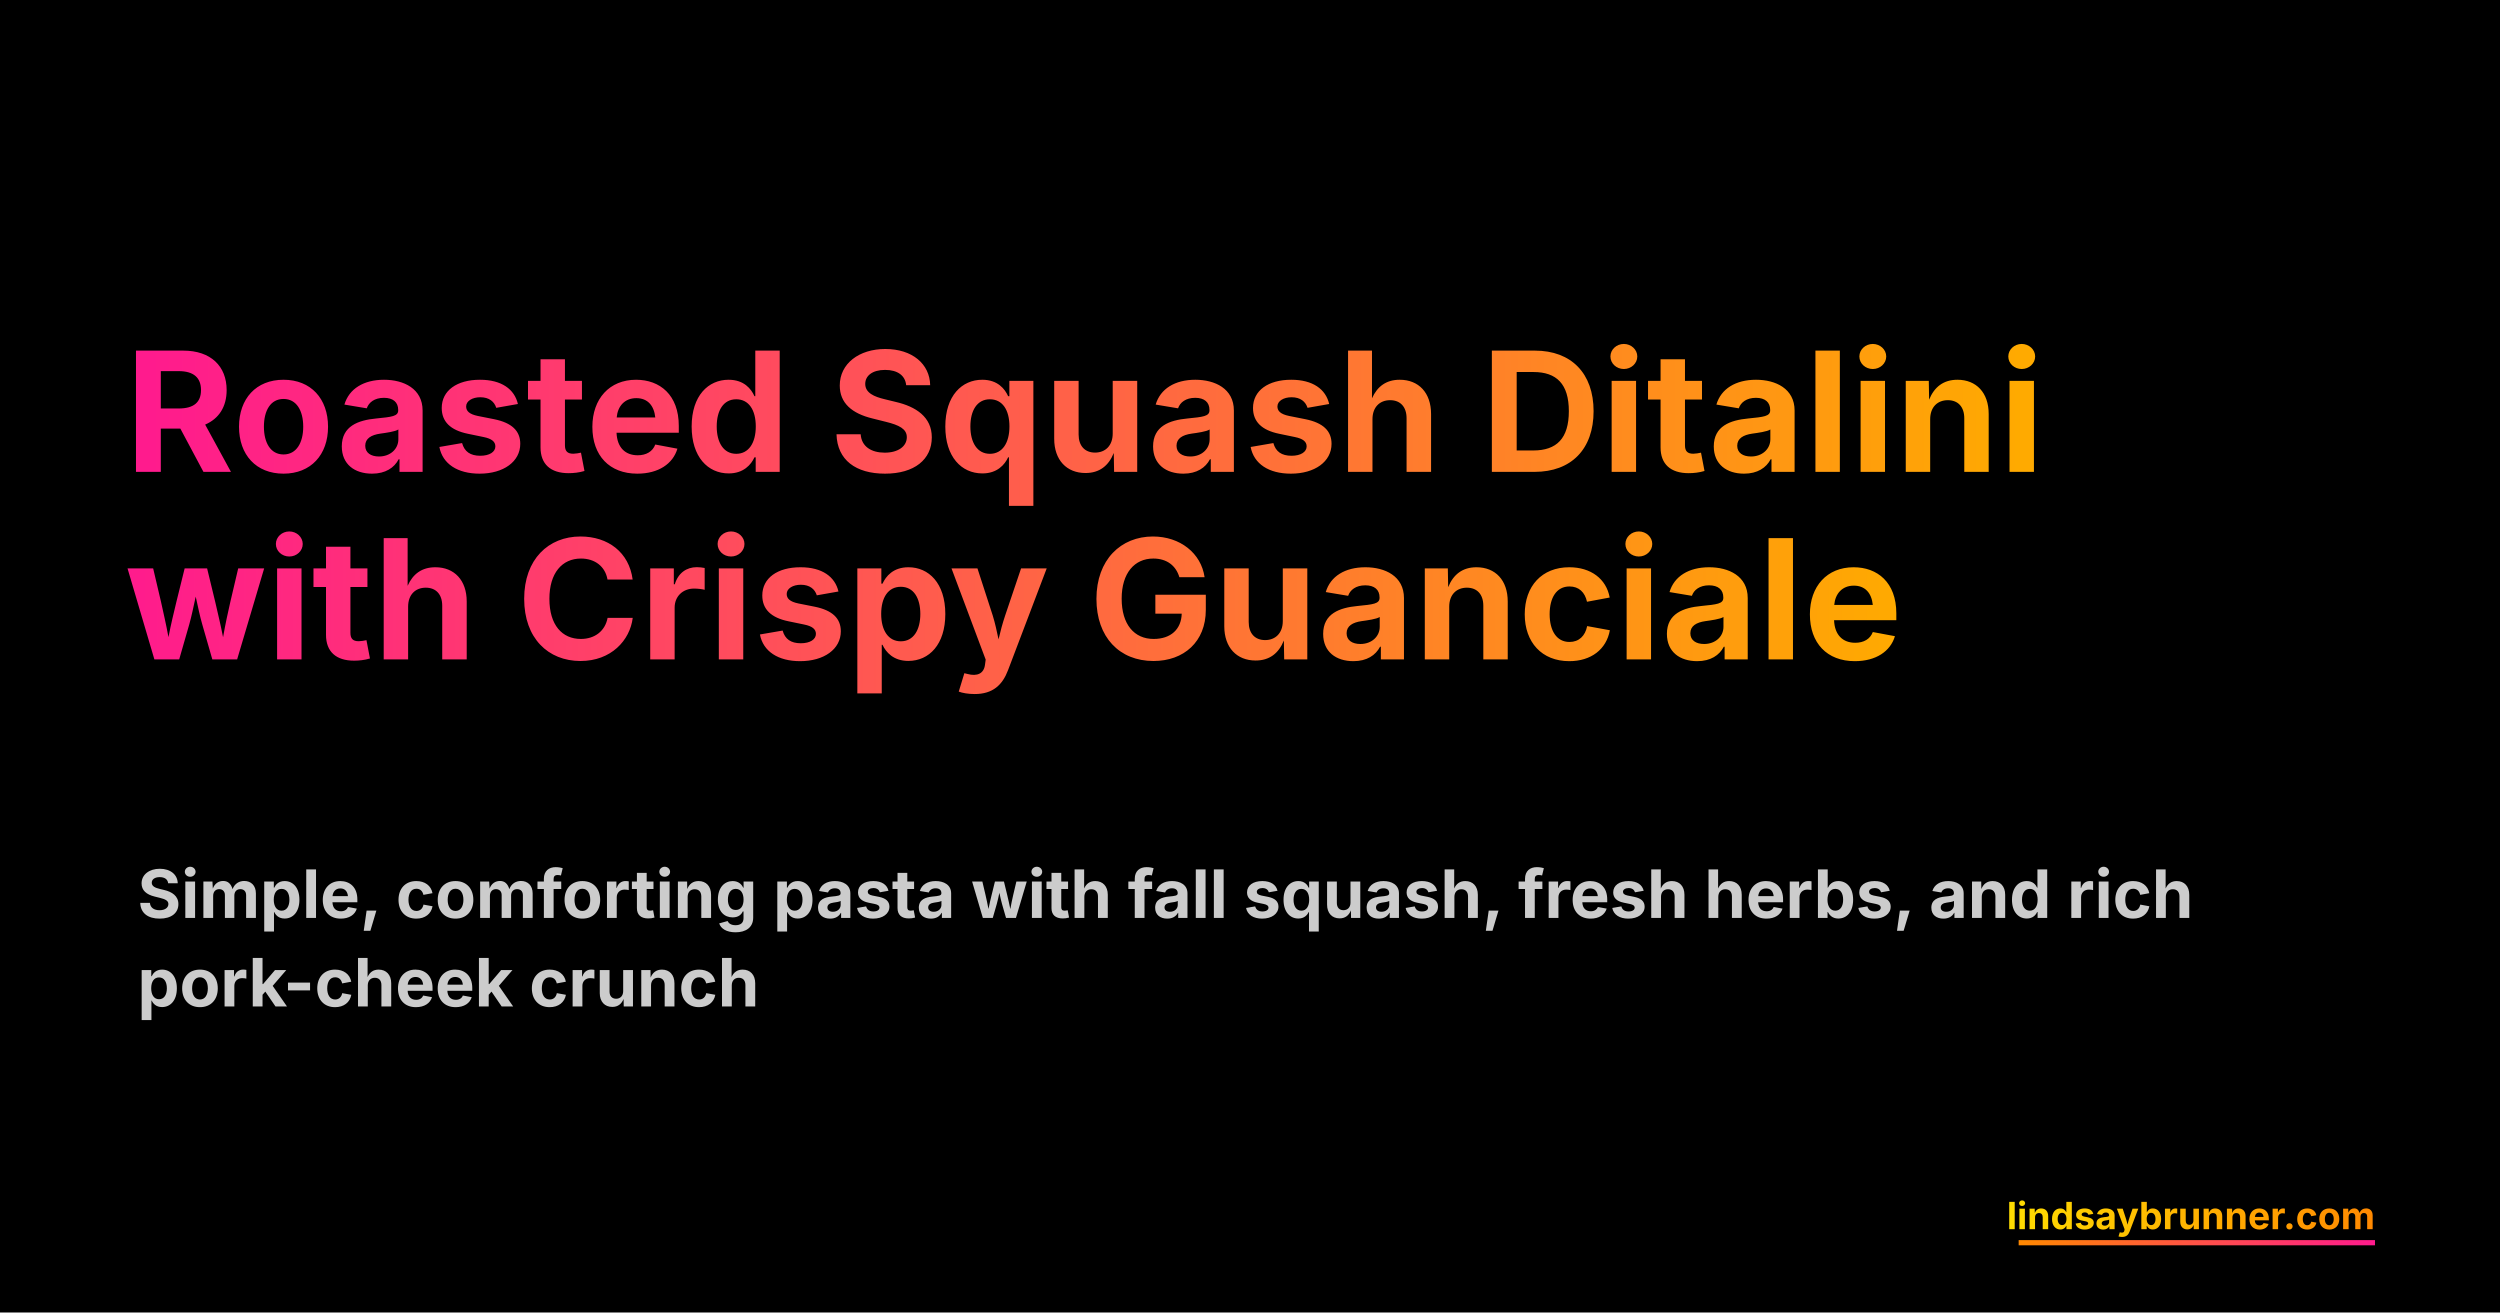
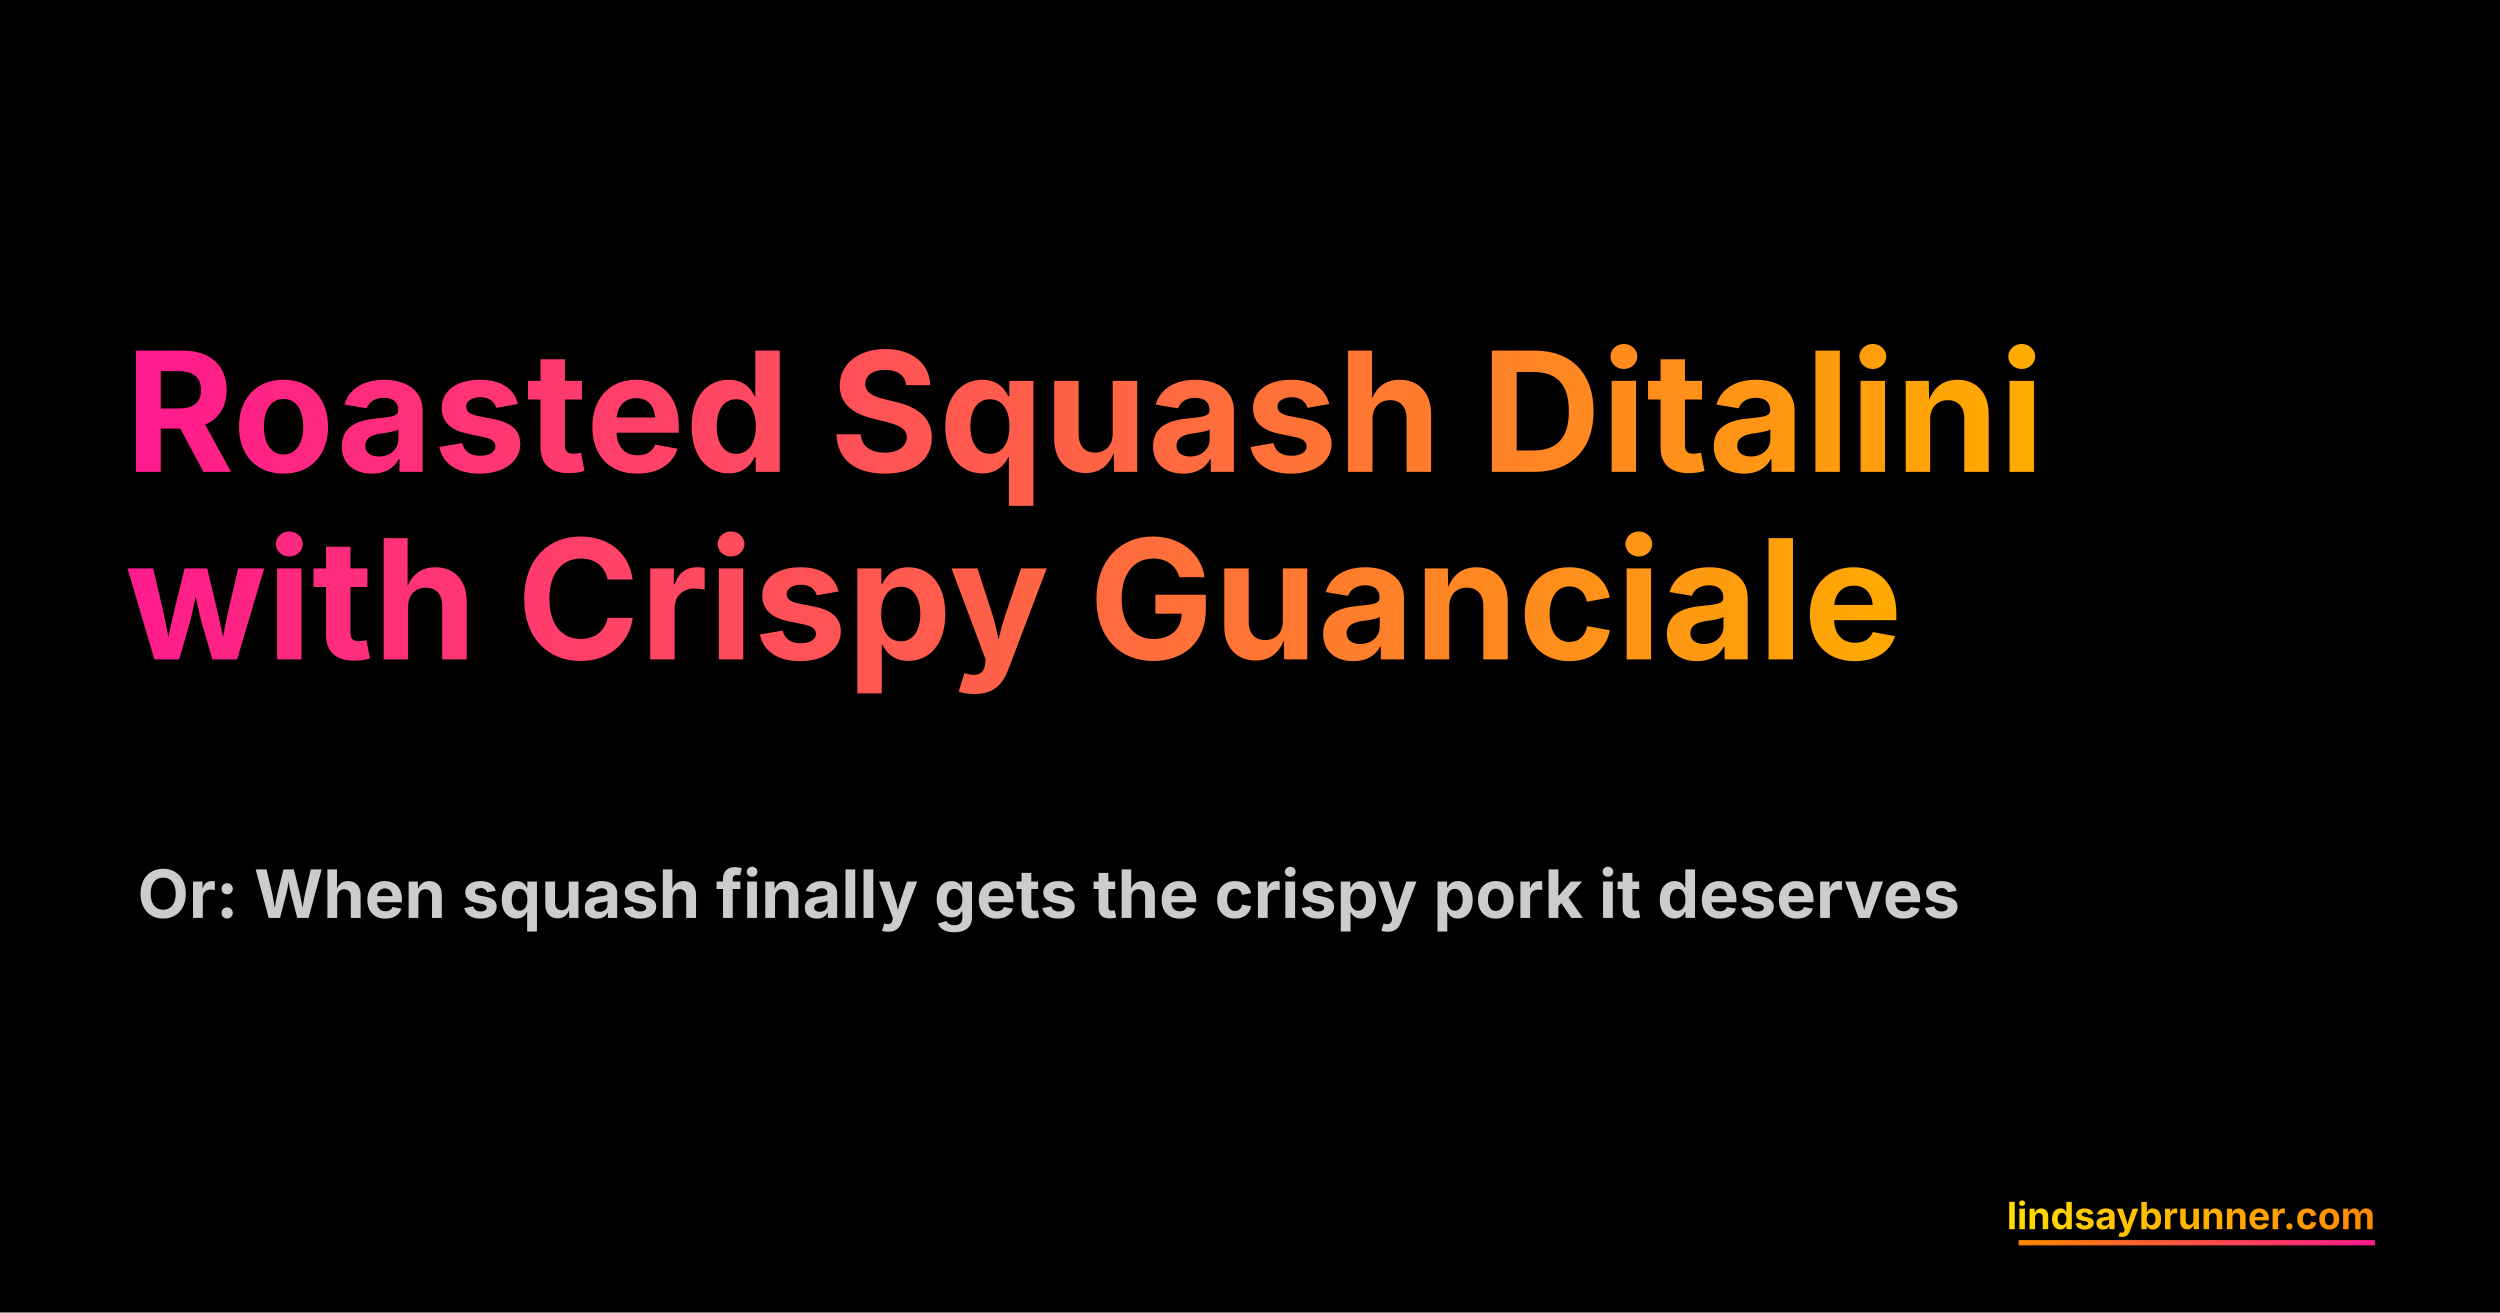
<svg xmlns="http://www.w3.org/2000/svg" width="2400" height="1260">
  <rect width="2400" height="1260" fill="#000000" />
  <defs>
    <linearGradient id="titleGradient0" x1="0%" y1="0%" x2="100%" y2="0%">
      <stop offset="0%" style="stop-color:#ff1b8d;stop-opacity:1" />
      <stop offset="100%" style="stop-color:#ffaa00;stop-opacity:1" />
    </linearGradient>
  </defs>
  <text x="120" y="453" font-family="Inter, sans-serif" font-size="160" font-weight="bold" fill="url(#titleGradient0)">Roasted Squash Ditalini</text>
  <defs>
    <linearGradient id="titleGradient1" x1="0%" y1="0%" x2="100%" y2="0%">
      <stop offset="0%" style="stop-color:#ff1b8d;stop-opacity:1" />
      <stop offset="100%" style="stop-color:#ffaa00;stop-opacity:1" />
    </linearGradient>
  </defs>
  <text x="120" y="633" font-family="Inter, sans-serif" font-size="160" font-weight="bold" fill="url(#titleGradient1)">with Crispy Guanciale</text>
-   <text x="132" y="881.2" font-family="Inter, sans-serif" font-size="64" font-weight="bold" fill="#cccccc">Simple, comforting pasta with fall squash, fresh herbs, and rich</text>
-   <text x="132" y="966.2" font-family="Inter, sans-serif" font-size="64" font-weight="bold" fill="#cccccc">pork-cheek crunch</text>
+   <text x="132" y="881.2" font-family="Inter, sans-serif" font-size="64" font-weight="bold" fill="#cccccc">Or: When squash finally gets the crispy pork it deserves</text>
  <defs>
    <linearGradient id="urlGradient" x1="0%" y1="0%" x2="100%" y2="0%">
      <stop offset="0%" style="stop-color:#ffdd00;stop-opacity:1" />
      <stop offset="100%" style="stop-color:#ff8800;stop-opacity:1" />
    </linearGradient>
  </defs>
  <text x="2280" y="1180" font-family="Inter, sans-serif" font-size="36" font-weight="bold" fill="url(#urlGradient)" text-anchor="end" dominant-baseline="auto">lindsaybrunner.com</text>
  <defs>
    <linearGradient id="underlineGradient" x1="1937.91" y1="1193" x2="2280" y2="1193" gradientUnits="userSpaceOnUse">
      <stop offset="0%" style="stop-color:#ff8800;stop-opacity:1" />
      <stop offset="100%" style="stop-color:#ff1b8d;stop-opacity:1" />
    </linearGradient>
  </defs>
  <line x1="1937.91" y1="1193" x2="2280" y2="1193" stroke="url(#underlineGradient)" stroke-width="5" />
</svg>
